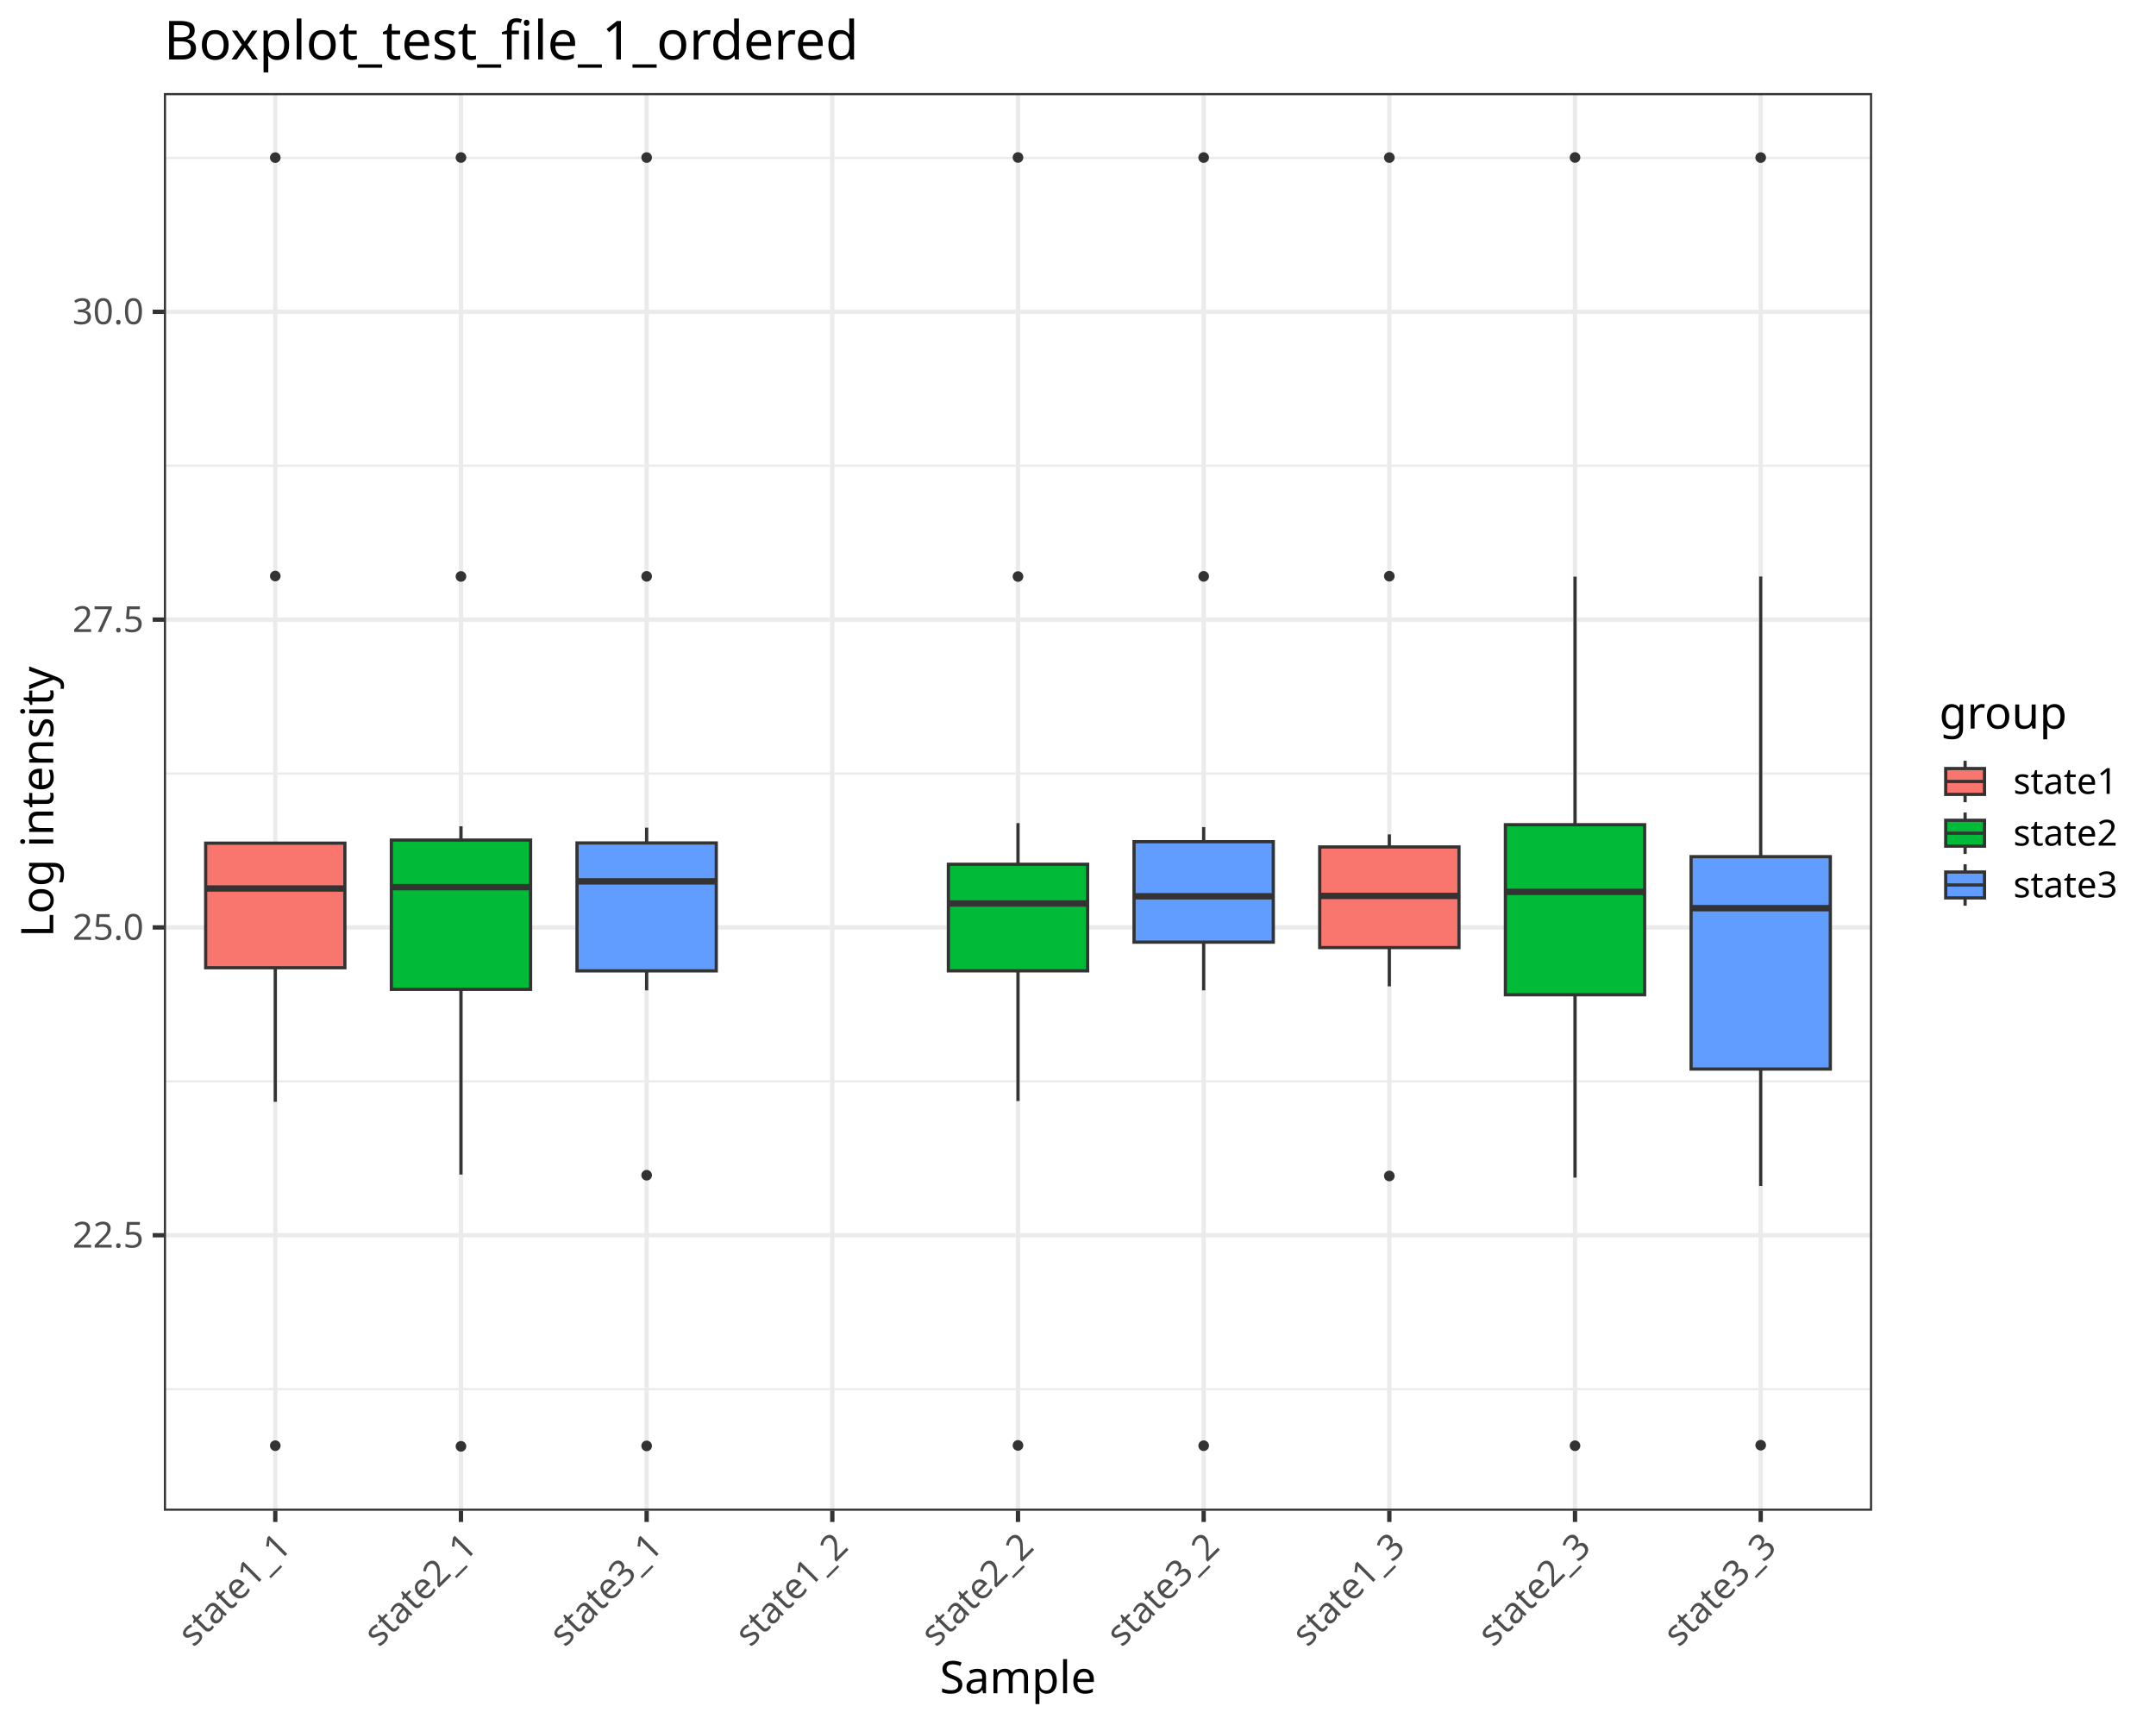
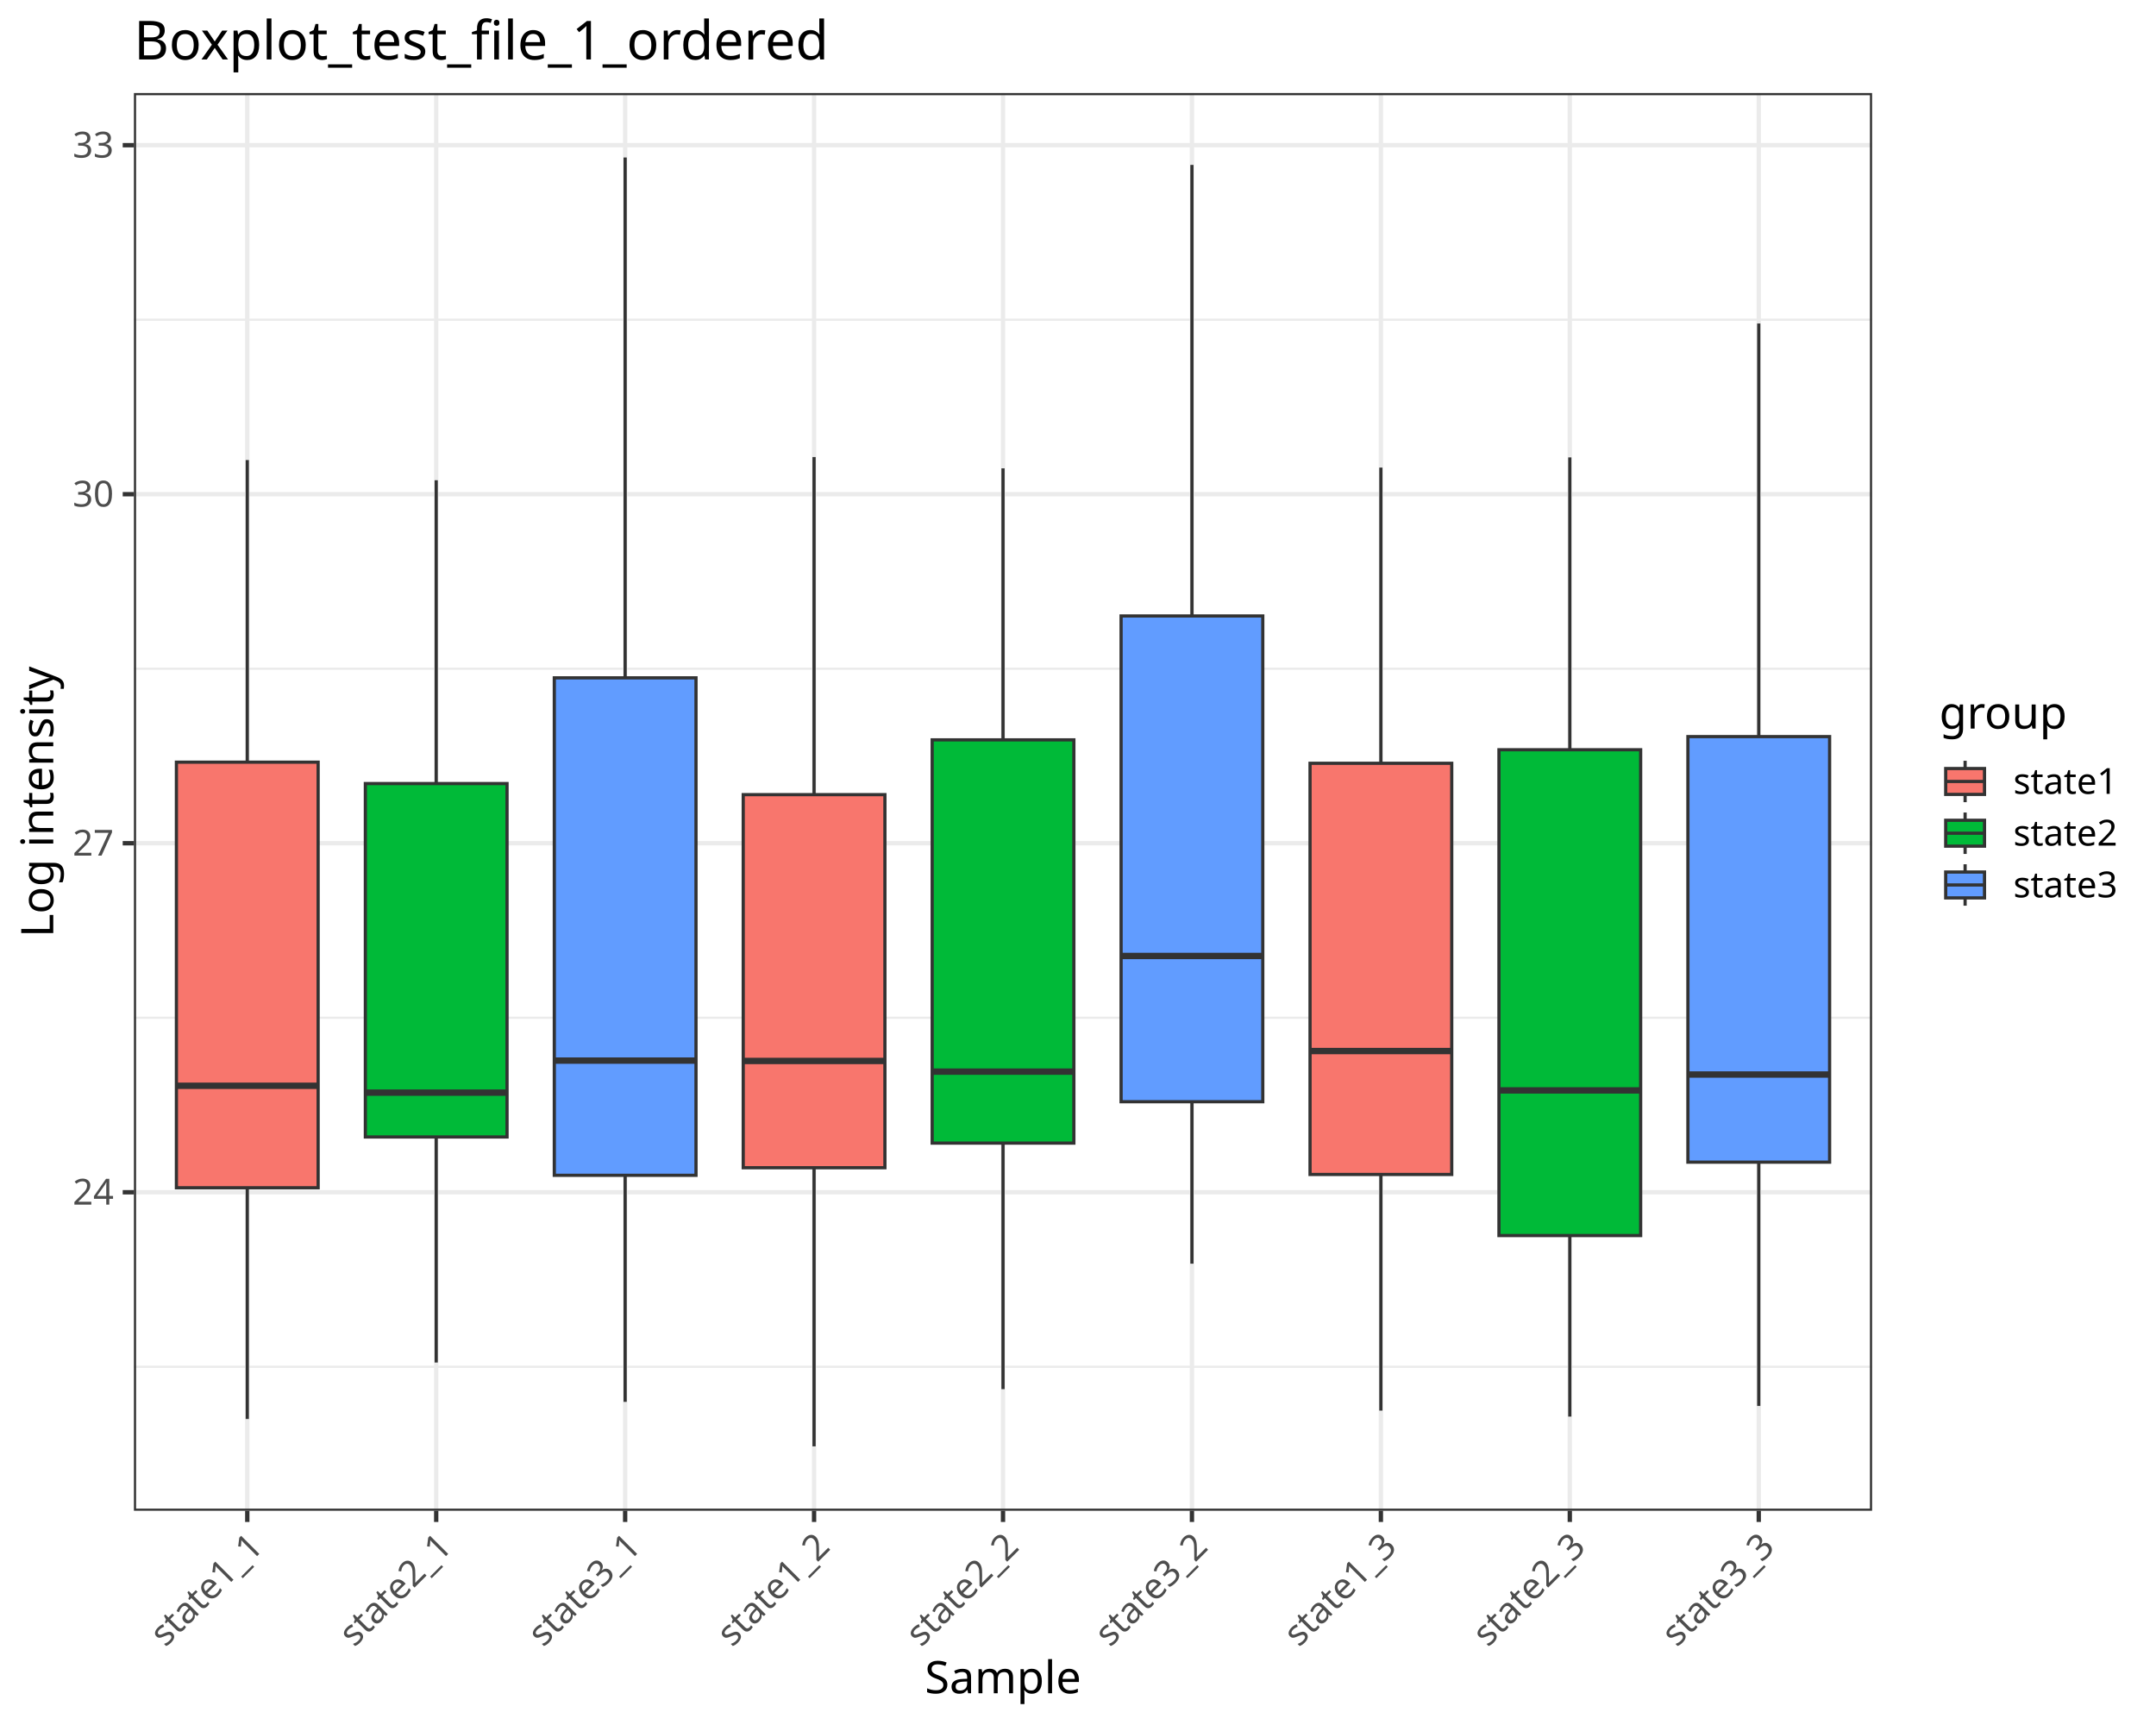
<svg xmlns="http://www.w3.org/2000/svg" class="svglite" data-engine-version="2.0" width="720.00pt" height="576.00pt" viewBox="0 0 720.00 576.00">
  <defs>
    <style type="text/css">
    .svglite line, .svglite polyline, .svglite polygon, .svglite path, .svglite rect, .svglite circle {
      fill: none;
      stroke: #000000;
      stroke-linecap: round;
      stroke-linejoin: round;
      stroke-miterlimit: 10.00;
    }
  </style>
  </defs>
  <rect width="100%" height="100%" style="stroke: none; fill: #FFFFFF;" />
  <defs>
    <clipPath id="cpMC4wMHw3MjAuMDB8MC4wMHw1NzYuMDA=">
      <rect x="0.00" y="0.00" width="720.00" height="576.00" />
    </clipPath>
  </defs>
  <g clip-path="url(#cpMC4wMHw3MjAuMDB8MC4wMHw1NzYuMDA=)">
    <rect x="0.00" y="0.00" width="720.00" height="576.00" style="stroke-width: 1.45; stroke: #FFFFFF; fill: #FFFFFF;" />
  </g>
  <defs>
-     <clipPath id="cpNTQuNzN8NjI1LjE5fDMxLjA3fDUwNC40Nw==">
-       <rect x="54.73" y="31.07" width="570.47" height="473.40" />
+     <clipPath id="cpNDQuNzJ8NjI1LjE5fDMxLjA3fDUwNC40Nw==">
+       <rect x="44.72" y="31.07" width="580.47" height="473.40" />
    </clipPath>
  </defs>
-   <g clip-path="url(#cpNTQuNzN8NjI1LjE5fDMxLjA3fDUwNC40Nw==)">
-     <rect x="54.73" y="31.07" width="570.47" height="473.40" style="stroke-width: 1.45; stroke: none; fill: #FFFFFF;" />
-     <polyline points="54.73,463.86 625.19,463.86 " style="stroke-width: 0.73; stroke: #EBEBEB; stroke-linecap: butt;" />
-     <polyline points="54.73,361.07 625.19,361.07 " style="stroke-width: 0.73; stroke: #EBEBEB; stroke-linecap: butt;" />
-     <polyline points="54.73,258.29 625.19,258.29 " style="stroke-width: 0.73; stroke: #EBEBEB; stroke-linecap: butt;" />
-     <polyline points="54.73,155.51 625.19,155.51 " style="stroke-width: 0.73; stroke: #EBEBEB; stroke-linecap: butt;" />
-     <polyline points="54.73,52.72 625.19,52.72 " style="stroke-width: 0.73; stroke: #EBEBEB; stroke-linecap: butt;" />
-     <polyline points="54.73,412.46 625.19,412.46 " style="stroke-width: 1.45; stroke: #EBEBEB; stroke-linecap: butt;" />
-     <polyline points="54.73,309.68 625.19,309.68 " style="stroke-width: 1.45; stroke: #EBEBEB; stroke-linecap: butt;" />
-     <polyline points="54.73,206.90 625.19,206.90 " style="stroke-width: 1.45; stroke: #EBEBEB; stroke-linecap: butt;" />
-     <polyline points="54.73,104.12 625.19,104.12 " style="stroke-width: 1.45; stroke: #EBEBEB; stroke-linecap: butt;" />
-     <polyline points="91.93,504.47 91.93,31.07 " style="stroke-width: 1.45; stroke: #EBEBEB; stroke-linecap: butt;" />
-     <polyline points="153.94,504.47 153.94,31.07 " style="stroke-width: 1.45; stroke: #EBEBEB; stroke-linecap: butt;" />
-     <polyline points="215.95,504.47 215.95,31.07 " style="stroke-width: 1.45; stroke: #EBEBEB; stroke-linecap: butt;" />
-     <polyline points="277.95,504.47 277.95,31.07 " style="stroke-width: 1.45; stroke: #EBEBEB; stroke-linecap: butt;" />
-     <polyline points="339.96,504.47 339.96,31.07 " style="stroke-width: 1.45; stroke: #EBEBEB; stroke-linecap: butt;" />
-     <polyline points="401.97,504.47 401.97,31.07 " style="stroke-width: 1.45; stroke: #EBEBEB; stroke-linecap: butt;" />
-     <polyline points="463.97,504.47 463.97,31.07 " style="stroke-width: 1.45; stroke: #EBEBEB; stroke-linecap: butt;" />
-     <polyline points="525.98,504.47 525.98,31.07 " style="stroke-width: 1.45; stroke: #EBEBEB; stroke-linecap: butt;" />
-     <polyline points="587.99,504.47 587.99,31.07 " style="stroke-width: 1.45; stroke: #EBEBEB; stroke-linecap: butt;" />
-     <circle cx="91.93" cy="192.34" r="1.42" style="stroke-width: 0.71; stroke: #333333; fill: #333333;" />
-     <circle cx="91.93" cy="52.63" r="1.42" style="stroke-width: 0.71; stroke: #333333; fill: #333333;" />
-     <circle cx="91.93" cy="482.73" r="1.42" style="stroke-width: 0.71; stroke: #333333; fill: #333333;" />
-     <line x1="91.93" y1="281.54" x2="91.93" y2="281.18" style="stroke-width: 1.07; stroke: #333333; stroke-linecap: butt;" />
-     <line x1="91.93" y1="323.14" x2="91.93" y2="367.91" style="stroke-width: 1.07; stroke: #333333; stroke-linecap: butt;" />
-     <polygon points="68.68,281.54 68.68,323.14 115.18,323.14 115.18,281.54 68.68,281.54 " style="stroke-width: 1.07; stroke: #333333; stroke-linecap: butt; stroke-linejoin: miter; fill: #F8766D;" />
-     <line x1="68.68" y1="296.68" x2="115.18" y2="296.68" style="stroke-width: 2.13; stroke: #333333; stroke-linecap: butt; stroke-linejoin: miter;" />
-     <circle cx="153.94" cy="192.48" r="1.42" style="stroke-width: 0.71; stroke: #333333; fill: #333333;" />
-     <circle cx="153.94" cy="52.60" r="1.42" style="stroke-width: 0.71; stroke: #333333; fill: #333333;" />
-     <circle cx="153.94" cy="482.95" r="1.42" style="stroke-width: 0.71; stroke: #333333; fill: #333333;" />
-     <line x1="153.94" y1="280.51" x2="153.94" y2="275.91" style="stroke-width: 1.07; stroke: #333333; stroke-linecap: butt;" />
-     <line x1="153.94" y1="330.36" x2="153.94" y2="392.20" style="stroke-width: 1.07; stroke: #333333; stroke-linecap: butt;" />
-     <polygon points="130.69,280.51 130.69,330.36 177.19,330.36 177.19,280.51 130.69,280.51 " style="stroke-width: 1.07; stroke: #333333; stroke-linecap: butt; stroke-linejoin: miter; fill: #00BA38;" />
-     <line x1="130.69" y1="296.23" x2="177.19" y2="296.23" style="stroke-width: 2.13; stroke: #333333; stroke-linecap: butt; stroke-linejoin: miter;" />
-     <circle cx="215.95" cy="192.45" r="1.42" style="stroke-width: 0.71; stroke: #333333; fill: #333333;" />
-     <circle cx="215.95" cy="52.61" r="1.42" style="stroke-width: 0.71; stroke: #333333; fill: #333333;" />
-     <circle cx="215.95" cy="482.81" r="1.42" style="stroke-width: 0.71; stroke: #333333; fill: #333333;" />
-     <circle cx="215.95" cy="392.42" r="1.42" style="stroke-width: 0.71; stroke: #333333; fill: #333333;" />
-     <line x1="215.95" y1="281.47" x2="215.95" y2="276.36" style="stroke-width: 1.07; stroke: #333333; stroke-linecap: butt;" />
-     <line x1="215.95" y1="324.19" x2="215.95" y2="330.70" style="stroke-width: 1.07; stroke: #333333; stroke-linecap: butt;" />
-     <polygon points="192.69,281.47 192.69,324.19 239.20,324.19 239.20,281.47 192.69,281.47 " style="stroke-width: 1.07; stroke: #333333; stroke-linecap: butt; stroke-linejoin: miter; fill: #619CFF;" />
-     <line x1="192.69" y1="294.30" x2="239.20" y2="294.30" style="stroke-width: 2.13; stroke: #333333; stroke-linecap: butt; stroke-linejoin: miter;" />
-     <circle cx="339.96" cy="192.51" r="1.42" style="stroke-width: 0.71; stroke: #333333; fill: #333333;" />
-     <circle cx="339.96" cy="52.59" r="1.42" style="stroke-width: 0.71; stroke: #333333; fill: #333333;" />
-     <circle cx="339.96" cy="482.64" r="1.42" style="stroke-width: 0.71; stroke: #333333; fill: #333333;" />
-     <line x1="339.96" y1="288.59" x2="339.96" y2="274.84" style="stroke-width: 1.07; stroke: #333333; stroke-linecap: butt;" />
-     <line x1="339.96" y1="324.18" x2="339.96" y2="367.67" style="stroke-width: 1.07; stroke: #333333; stroke-linecap: butt;" />
-     <polygon points="316.71,288.59 316.71,324.18 363.21,324.18 363.21,288.59 316.71,288.59 " style="stroke-width: 1.07; stroke: #333333; stroke-linecap: butt; stroke-linejoin: miter; fill: #00BA38;" />
-     <line x1="316.71" y1="301.69" x2="363.21" y2="301.69" style="stroke-width: 2.13; stroke: #333333; stroke-linecap: butt; stroke-linejoin: miter;" />
-     <circle cx="401.97" cy="192.45" r="1.42" style="stroke-width: 0.71; stroke: #333333; fill: #333333;" />
-     <circle cx="401.97" cy="52.61" r="1.42" style="stroke-width: 0.71; stroke: #333333; fill: #333333;" />
-     <circle cx="401.97" cy="482.74" r="1.42" style="stroke-width: 0.71; stroke: #333333; fill: #333333;" />
-     <line x1="401.97" y1="281.05" x2="401.97" y2="276.17" style="stroke-width: 1.07; stroke: #333333; stroke-linecap: butt;" />
-     <line x1="401.97" y1="314.60" x2="401.97" y2="330.70" style="stroke-width: 1.07; stroke: #333333; stroke-linecap: butt;" />
-     <polygon points="378.71,281.05 378.71,314.60 425.22,314.60 425.22,281.05 378.71,281.05 " style="stroke-width: 1.07; stroke: #333333; stroke-linecap: butt; stroke-linejoin: miter; fill: #619CFF;" />
-     <line x1="378.71" y1="299.28" x2="425.22" y2="299.28" style="stroke-width: 2.13; stroke: #333333; stroke-linecap: butt; stroke-linejoin: miter;" />
-     <circle cx="463.97" cy="192.39" r="1.42" style="stroke-width: 0.71; stroke: #333333; fill: #333333;" />
-     <circle cx="463.97" cy="52.62" r="1.42" style="stroke-width: 0.71; stroke: #333333; fill: #333333;" />
-     <circle cx="463.97" cy="392.67" r="1.42" style="stroke-width: 0.71; stroke: #333333; fill: #333333;" />
-     <line x1="463.97" y1="282.81" x2="463.97" y2="278.61" style="stroke-width: 1.07; stroke: #333333; stroke-linecap: butt;" />
-     <line x1="463.97" y1="316.41" x2="463.97" y2="329.36" style="stroke-width: 1.07; stroke: #333333; stroke-linecap: butt;" />
-     <polygon points="440.72,282.81 440.72,316.41 487.23,316.41 487.23,282.81 440.72,282.81 " style="stroke-width: 1.07; stroke: #333333; stroke-linecap: butt; stroke-linejoin: miter; fill: #F8766D;" />
-     <line x1="440.72" y1="299.16" x2="487.23" y2="299.16" style="stroke-width: 2.13; stroke: #333333; stroke-linecap: butt; stroke-linejoin: miter;" />
-     <circle cx="525.98" cy="52.59" r="1.42" style="stroke-width: 0.71; stroke: #333333; fill: #333333;" />
-     <circle cx="525.98" cy="482.75" r="1.42" style="stroke-width: 0.71; stroke: #333333; fill: #333333;" />
-     <line x1="525.98" y1="275.38" x2="525.98" y2="192.54" style="stroke-width: 1.07; stroke: #333333; stroke-linecap: butt;" />
-     <line x1="525.98" y1="332.17" x2="525.98" y2="393.21" style="stroke-width: 1.07; stroke: #333333; stroke-linecap: butt;" />
-     <polygon points="502.73,275.38 502.73,332.17 549.23,332.17 549.23,275.38 502.73,275.38 " style="stroke-width: 1.07; stroke: #333333; stroke-linecap: butt; stroke-linejoin: miter; fill: #00BA38;" />
-     <line x1="502.73" y1="297.81" x2="549.23" y2="297.81" style="stroke-width: 2.13; stroke: #333333; stroke-linecap: butt; stroke-linejoin: miter;" />
-     <circle cx="587.99" cy="52.62" r="1.42" style="stroke-width: 0.71; stroke: #333333; fill: #333333;" />
-     <circle cx="587.99" cy="482.57" r="1.42" style="stroke-width: 0.71; stroke: #333333; fill: #333333;" />
-     <line x1="587.99" y1="286.05" x2="587.99" y2="192.50" style="stroke-width: 1.07; stroke: #333333; stroke-linecap: butt;" />
-     <line x1="587.99" y1="356.97" x2="587.99" y2="396.00" style="stroke-width: 1.07; stroke: #333333; stroke-linecap: butt;" />
-     <polygon points="564.74,286.05 564.74,356.97 611.24,356.97 611.24,286.05 564.74,286.05 " style="stroke-width: 1.07; stroke: #333333; stroke-linecap: butt; stroke-linejoin: miter; fill: #619CFF;" />
-     <line x1="564.74" y1="303.25" x2="611.24" y2="303.25" style="stroke-width: 2.13; stroke: #333333; stroke-linecap: butt; stroke-linejoin: miter;" />
-     <rect x="54.73" y="31.07" width="570.47" height="473.40" style="stroke-width: 1.45; stroke: #333333;" />
+   <g clip-path="url(#cpNDQuNzJ8NjI1LjE5fDMxLjA3fDUwNC40Nw==)">
+     <rect x="44.72" y="31.07" width="580.47" height="473.40" style="stroke-width: 1.45; stroke: none; fill: #FFFFFF;" />
+     <polyline points="44.72,456.39 625.19,456.39 " style="stroke-width: 0.73; stroke: #EBEBEB; stroke-linecap: butt;" />
+     <polyline points="44.72,339.84 625.19,339.84 " style="stroke-width: 0.73; stroke: #EBEBEB; stroke-linecap: butt;" />
+     <polyline points="44.72,223.30 625.19,223.30 " style="stroke-width: 0.73; stroke: #EBEBEB; stroke-linecap: butt;" />
+     <polyline points="44.72,106.75 625.19,106.75 " style="stroke-width: 0.73; stroke: #EBEBEB; stroke-linecap: butt;" />
+     <polyline points="44.72,398.11 625.19,398.11 " style="stroke-width: 1.45; stroke: #EBEBEB; stroke-linecap: butt;" />
+     <polyline points="44.72,281.57 625.19,281.57 " style="stroke-width: 1.45; stroke: #EBEBEB; stroke-linecap: butt;" />
+     <polyline points="44.72,165.02 625.19,165.02 " style="stroke-width: 1.45; stroke: #EBEBEB; stroke-linecap: butt;" />
+     <polyline points="44.72,48.48 625.19,48.48 " style="stroke-width: 1.45; stroke: #EBEBEB; stroke-linecap: butt;" />
+     <polyline points="82.58,504.47 82.58,31.07 " style="stroke-width: 1.45; stroke: #EBEBEB; stroke-linecap: butt;" />
+     <polyline points="145.67,504.47 145.67,31.07 " style="stroke-width: 1.45; stroke: #EBEBEB; stroke-linecap: butt;" />
+     <polyline points="208.77,504.47 208.77,31.07 " style="stroke-width: 1.45; stroke: #EBEBEB; stroke-linecap: butt;" />
+     <polyline points="271.86,504.47 271.86,31.07 " style="stroke-width: 1.45; stroke: #EBEBEB; stroke-linecap: butt;" />
+     <polyline points="334.96,504.47 334.96,31.07 " style="stroke-width: 1.45; stroke: #EBEBEB; stroke-linecap: butt;" />
+     <polyline points="398.05,504.47 398.05,31.07 " style="stroke-width: 1.45; stroke: #EBEBEB; stroke-linecap: butt;" />
+     <polyline points="461.15,504.47 461.15,31.07 " style="stroke-width: 1.45; stroke: #EBEBEB; stroke-linecap: butt;" />
+     <polyline points="524.24,504.47 524.24,31.07 " style="stroke-width: 1.45; stroke: #EBEBEB; stroke-linecap: butt;" />
+     <polyline points="587.34,504.47 587.34,31.07 " style="stroke-width: 1.45; stroke: #EBEBEB; stroke-linecap: butt;" />
+     <line x1="82.58" y1="254.50" x2="82.58" y2="153.62" style="stroke-width: 1.07; stroke: #333333; stroke-linecap: butt;" />
+     <line x1="82.58" y1="396.61" x2="82.58" y2="473.82" style="stroke-width: 1.07; stroke: #333333; stroke-linecap: butt;" />
+     <polygon points="58.91,254.50 58.91,396.61 106.24,396.61 106.24,254.50 58.91,254.50 " style="stroke-width: 1.07; stroke: #333333; stroke-linecap: butt; stroke-linejoin: miter; fill: #F8766D;" />
+     <line x1="58.91" y1="362.56" x2="106.24" y2="362.56" style="stroke-width: 2.13; stroke: #333333; stroke-linecap: butt; stroke-linejoin: miter;" />
+     <line x1="145.67" y1="261.64" x2="145.67" y2="160.35" style="stroke-width: 1.07; stroke: #333333; stroke-linecap: butt;" />
+     <line x1="145.67" y1="379.65" x2="145.67" y2="454.97" style="stroke-width: 1.07; stroke: #333333; stroke-linecap: butt;" />
+     <polygon points="122.01,261.64 122.01,379.65 169.33,379.65 169.33,261.64 122.01,261.64 " style="stroke-width: 1.07; stroke: #333333; stroke-linecap: butt; stroke-linejoin: miter; fill: #00BA38;" />
+     <line x1="122.01" y1="364.85" x2="169.33" y2="364.85" style="stroke-width: 2.13; stroke: #333333; stroke-linecap: butt; stroke-linejoin: miter;" />
+     <line x1="208.77" y1="226.34" x2="208.77" y2="52.59" style="stroke-width: 1.07; stroke: #333333; stroke-linecap: butt;" />
+     <line x1="208.77" y1="392.45" x2="208.77" y2="468.09" style="stroke-width: 1.07; stroke: #333333; stroke-linecap: butt;" />
+     <polygon points="185.11,226.34 185.11,392.45 232.43,392.45 232.43,226.34 185.11,226.34 " style="stroke-width: 1.07; stroke: #333333; stroke-linecap: butt; stroke-linejoin: miter; fill: #619CFF;" />
+     <line x1="185.11" y1="354.15" x2="232.43" y2="354.15" style="stroke-width: 2.13; stroke: #333333; stroke-linecap: butt; stroke-linejoin: miter;" />
+     <line x1="271.86" y1="265.34" x2="271.86" y2="152.62" style="stroke-width: 1.07; stroke: #333333; stroke-linecap: butt;" />
+     <line x1="271.86" y1="389.92" x2="271.86" y2="482.95" style="stroke-width: 1.07; stroke: #333333; stroke-linecap: butt;" />
+     <polygon points="248.20,265.34 248.20,389.92 295.52,389.92 295.52,265.34 248.20,265.34 " style="stroke-width: 1.07; stroke: #333333; stroke-linecap: butt; stroke-linejoin: miter; fill: #F8766D;" />
+     <line x1="248.20" y1="354.27" x2="295.52" y2="354.27" style="stroke-width: 2.13; stroke: #333333; stroke-linecap: butt; stroke-linejoin: miter;" />
+     <line x1="334.96" y1="247.05" x2="334.96" y2="156.38" style="stroke-width: 1.07; stroke: #333333; stroke-linecap: butt;" />
+     <line x1="334.96" y1="381.70" x2="334.96" y2="463.86" style="stroke-width: 1.07; stroke: #333333; stroke-linecap: butt;" />
+     <polygon points="311.30,247.05 311.30,381.70 358.62,381.70 358.62,247.05 311.30,247.05 " style="stroke-width: 1.07; stroke: #333333; stroke-linecap: butt; stroke-linejoin: miter; fill: #00BA38;" />
+     <line x1="311.30" y1="357.83" x2="358.62" y2="357.83" style="stroke-width: 2.13; stroke: #333333; stroke-linecap: butt; stroke-linejoin: miter;" />
+     <line x1="398.05" y1="205.68" x2="398.05" y2="55.07" style="stroke-width: 1.07; stroke: #333333; stroke-linecap: butt;" />
+     <line x1="398.05" y1="367.88" x2="398.05" y2="421.96" style="stroke-width: 1.07; stroke: #333333; stroke-linecap: butt;" />
+     <polygon points="374.39,205.68 374.39,367.88 421.71,367.88 421.71,205.68 374.39,205.68 " style="stroke-width: 1.07; stroke: #333333; stroke-linecap: butt; stroke-linejoin: miter; fill: #619CFF;" />
+     <line x1="374.39" y1="319.21" x2="421.71" y2="319.21" style="stroke-width: 2.13; stroke: #333333; stroke-linecap: butt; stroke-linejoin: miter;" />
+     <line x1="461.15" y1="254.87" x2="461.15" y2="156.13" style="stroke-width: 1.07; stroke: #333333; stroke-linecap: butt;" />
+     <line x1="461.15" y1="392.17" x2="461.15" y2="471.01" style="stroke-width: 1.07; stroke: #333333; stroke-linecap: butt;" />
+     <polygon points="437.49,254.87 437.49,392.17 484.81,392.17 484.81,254.87 437.49,254.87 " style="stroke-width: 1.07; stroke: #333333; stroke-linecap: butt; stroke-linejoin: miter; fill: #F8766D;" />
+     <line x1="437.49" y1="350.96" x2="484.81" y2="350.96" style="stroke-width: 2.13; stroke: #333333; stroke-linecap: butt; stroke-linejoin: miter;" />
+     <line x1="524.24" y1="250.35" x2="524.24" y2="152.74" style="stroke-width: 1.07; stroke: #333333; stroke-linecap: butt;" />
+     <line x1="524.24" y1="412.57" x2="524.24" y2="473.01" style="stroke-width: 1.07; stroke: #333333; stroke-linecap: butt;" />
+     <polygon points="500.58,250.35 500.58,412.57 547.90,412.57 547.90,250.35 500.58,250.35 " style="stroke-width: 1.07; stroke: #333333; stroke-linecap: butt; stroke-linejoin: miter; fill: #00BA38;" />
+     <line x1="500.58" y1="364.10" x2="547.90" y2="364.10" style="stroke-width: 2.13; stroke: #333333; stroke-linecap: butt; stroke-linejoin: miter;" />
+     <line x1="587.34" y1="245.96" x2="587.34" y2="108.02" style="stroke-width: 1.07; stroke: #333333; stroke-linecap: butt;" />
+     <line x1="587.34" y1="388.06" x2="587.34" y2="469.46" style="stroke-width: 1.07; stroke: #333333; stroke-linecap: butt;" />
+     <polygon points="563.68,245.96 563.68,388.06 611.00,388.06 611.00,245.96 563.68,245.96 " style="stroke-width: 1.07; stroke: #333333; stroke-linecap: butt; stroke-linejoin: miter; fill: #619CFF;" />
+     <line x1="563.68" y1="358.80" x2="611.00" y2="358.80" style="stroke-width: 2.13; stroke: #333333; stroke-linecap: butt; stroke-linejoin: miter;" />
+     <rect x="44.72" y="31.07" width="580.47" height="473.40" style="stroke-width: 1.45; stroke: #333333;" />
  </g>
  <g clip-path="url(#cpMC4wMHw3MjAuMDB8MC4wMHw1NzYuMDA=)">
-     <text x="48.00" y="416.59" text-anchor="end" style="font-size: 12.00px; fill: #4D4D4D; font-family: sans;" textLength="23.36px" lengthAdjust="spacingAndGlyphs">22.5</text>
-     <text x="48.00" y="313.81" text-anchor="end" style="font-size: 12.00px; fill: #4D4D4D; font-family: sans;" textLength="23.36px" lengthAdjust="spacingAndGlyphs">25.0</text>
-     <text x="48.00" y="211.03" text-anchor="end" style="font-size: 12.00px; fill: #4D4D4D; font-family: sans;" textLength="23.36px" lengthAdjust="spacingAndGlyphs">27.5</text>
-     <text x="48.00" y="108.24" text-anchor="end" style="font-size: 12.00px; fill: #4D4D4D; font-family: sans;" textLength="23.36px" lengthAdjust="spacingAndGlyphs">30.0</text>
-     <polyline points="50.99,412.46 54.73,412.46 " style="stroke-width: 1.45; stroke: #333333; stroke-linecap: butt;" />
-     <polyline points="50.99,309.68 54.73,309.68 " style="stroke-width: 1.45; stroke: #333333; stroke-linecap: butt;" />
-     <polyline points="50.99,206.90 54.73,206.90 " style="stroke-width: 1.45; stroke: #333333; stroke-linecap: butt;" />
-     <polyline points="50.99,104.12 54.73,104.12 " style="stroke-width: 1.45; stroke: #333333; stroke-linecap: butt;" />
-     <polyline points="91.93,508.21 91.93,504.47 " style="stroke-width: 1.45; stroke: #333333; stroke-linecap: butt;" />
-     <polyline points="153.94,508.21 153.94,504.47 " style="stroke-width: 1.45; stroke: #333333; stroke-linecap: butt;" />
-     <polyline points="215.95,508.21 215.95,504.47 " style="stroke-width: 1.45; stroke: #333333; stroke-linecap: butt;" />
-     <polyline points="277.95,508.21 277.95,504.47 " style="stroke-width: 1.45; stroke: #333333; stroke-linecap: butt;" />
-     <polyline points="339.96,508.21 339.96,504.47 " style="stroke-width: 1.45; stroke: #333333; stroke-linecap: butt;" />
-     <polyline points="401.97,508.21 401.97,504.47 " style="stroke-width: 1.45; stroke: #333333; stroke-linecap: butt;" />
-     <polyline points="463.97,508.21 463.97,504.47 " style="stroke-width: 1.45; stroke: #333333; stroke-linecap: butt;" />
-     <polyline points="525.98,508.21 525.98,504.47 " style="stroke-width: 1.45; stroke: #333333; stroke-linecap: butt;" />
-     <polyline points="587.99,508.21 587.99,504.47 " style="stroke-width: 1.45; stroke: #333333; stroke-linecap: butt;" />
-     <text transform="translate(97.77,517.04) rotate(-45)" text-anchor="end" style="font-size: 12.00px; fill: #4D4D4D; font-family: sans;" textLength="46.04px" lengthAdjust="spacingAndGlyphs">state1_1</text>
-     <text transform="translate(159.78,517.04) rotate(-45)" text-anchor="end" style="font-size: 12.00px; fill: #4D4D4D; font-family: sans;" textLength="46.04px" lengthAdjust="spacingAndGlyphs">state2_1</text>
-     <text transform="translate(221.78,517.04) rotate(-45)" text-anchor="end" style="font-size: 12.00px; fill: #4D4D4D; font-family: sans;" textLength="46.04px" lengthAdjust="spacingAndGlyphs">state3_1</text>
-     <text transform="translate(283.79,517.04) rotate(-45)" text-anchor="end" style="font-size: 12.00px; fill: #4D4D4D; font-family: sans;" textLength="46.04px" lengthAdjust="spacingAndGlyphs">state1_2</text>
-     <text transform="translate(345.80,517.04) rotate(-45)" text-anchor="end" style="font-size: 12.00px; fill: #4D4D4D; font-family: sans;" textLength="46.04px" lengthAdjust="spacingAndGlyphs">state2_2</text>
-     <text transform="translate(407.81,517.04) rotate(-45)" text-anchor="end" style="font-size: 12.00px; fill: #4D4D4D; font-family: sans;" textLength="46.04px" lengthAdjust="spacingAndGlyphs">state3_2</text>
-     <text transform="translate(469.81,517.04) rotate(-45)" text-anchor="end" style="font-size: 12.00px; fill: #4D4D4D; font-family: sans;" textLength="46.04px" lengthAdjust="spacingAndGlyphs">state1_3</text>
-     <text transform="translate(531.82,517.04) rotate(-45)" text-anchor="end" style="font-size: 12.00px; fill: #4D4D4D; font-family: sans;" textLength="46.04px" lengthAdjust="spacingAndGlyphs">state2_3</text>
-     <text transform="translate(593.83,517.04) rotate(-45)" text-anchor="end" style="font-size: 12.00px; fill: #4D4D4D; font-family: sans;" textLength="46.04px" lengthAdjust="spacingAndGlyphs">state3_3</text>
-     <text x="339.96" y="565.41" text-anchor="middle" style="font-size: 15.00px; font-family: sans;" textLength="50.87px" lengthAdjust="spacingAndGlyphs">Sample</text>
+     <text x="37.99" y="402.24" text-anchor="end" style="font-size: 12.00px; fill: #4D4D4D; font-family: sans;" textLength="13.35px" lengthAdjust="spacingAndGlyphs">24</text>
+     <text x="37.99" y="285.70" text-anchor="end" style="font-size: 12.00px; fill: #4D4D4D; font-family: sans;" textLength="13.35px" lengthAdjust="spacingAndGlyphs">27</text>
+     <text x="37.99" y="169.15" text-anchor="end" style="font-size: 12.00px; fill: #4D4D4D; font-family: sans;" textLength="13.35px" lengthAdjust="spacingAndGlyphs">30</text>
+     <text x="37.99" y="52.61" text-anchor="end" style="font-size: 12.00px; fill: #4D4D4D; font-family: sans;" textLength="13.35px" lengthAdjust="spacingAndGlyphs">33</text>
+     <polyline points="40.98,398.11 44.72,398.11 " style="stroke-width: 1.45; stroke: #333333; stroke-linecap: butt;" />
+     <polyline points="40.98,281.57 44.72,281.57 " style="stroke-width: 1.45; stroke: #333333; stroke-linecap: butt;" />
+     <polyline points="40.98,165.02 44.72,165.02 " style="stroke-width: 1.45; stroke: #333333; stroke-linecap: butt;" />
+     <polyline points="40.98,48.48 44.72,48.48 " style="stroke-width: 1.45; stroke: #333333; stroke-linecap: butt;" />
+     <polyline points="82.58,508.21 82.58,504.47 " style="stroke-width: 1.45; stroke: #333333; stroke-linecap: butt;" />
+     <polyline points="145.67,508.21 145.67,504.47 " style="stroke-width: 1.45; stroke: #333333; stroke-linecap: butt;" />
+     <polyline points="208.77,508.21 208.77,504.47 " style="stroke-width: 1.45; stroke: #333333; stroke-linecap: butt;" />
+     <polyline points="271.86,508.21 271.86,504.47 " style="stroke-width: 1.45; stroke: #333333; stroke-linecap: butt;" />
+     <polyline points="334.96,508.21 334.96,504.47 " style="stroke-width: 1.45; stroke: #333333; stroke-linecap: butt;" />
+     <polyline points="398.05,508.21 398.05,504.47 " style="stroke-width: 1.45; stroke: #333333; stroke-linecap: butt;" />
+     <polyline points="461.15,508.21 461.15,504.47 " style="stroke-width: 1.45; stroke: #333333; stroke-linecap: butt;" />
+     <polyline points="524.24,508.21 524.24,504.47 " style="stroke-width: 1.45; stroke: #333333; stroke-linecap: butt;" />
+     <polyline points="587.34,508.21 587.34,504.47 " style="stroke-width: 1.45; stroke: #333333; stroke-linecap: butt;" />
+     <text transform="translate(88.42,517.04) rotate(-45)" text-anchor="end" style="font-size: 12.00px; fill: #4D4D4D; font-family: sans;" textLength="46.04px" lengthAdjust="spacingAndGlyphs">state1_1</text>
+     <text transform="translate(151.51,517.04) rotate(-45)" text-anchor="end" style="font-size: 12.00px; fill: #4D4D4D; font-family: sans;" textLength="46.04px" lengthAdjust="spacingAndGlyphs">state2_1</text>
+     <text transform="translate(214.61,517.04) rotate(-45)" text-anchor="end" style="font-size: 12.00px; fill: #4D4D4D; font-family: sans;" textLength="46.04px" lengthAdjust="spacingAndGlyphs">state3_1</text>
+     <text transform="translate(277.70,517.04) rotate(-45)" text-anchor="end" style="font-size: 12.00px; fill: #4D4D4D; font-family: sans;" textLength="46.04px" lengthAdjust="spacingAndGlyphs">state1_2</text>
+     <text transform="translate(340.80,517.04) rotate(-45)" text-anchor="end" style="font-size: 12.00px; fill: #4D4D4D; font-family: sans;" textLength="46.04px" lengthAdjust="spacingAndGlyphs">state2_2</text>
+     <text transform="translate(403.89,517.04) rotate(-45)" text-anchor="end" style="font-size: 12.00px; fill: #4D4D4D; font-family: sans;" textLength="46.04px" lengthAdjust="spacingAndGlyphs">state3_2</text>
+     <text transform="translate(466.99,517.04) rotate(-45)" text-anchor="end" style="font-size: 12.00px; fill: #4D4D4D; font-family: sans;" textLength="46.04px" lengthAdjust="spacingAndGlyphs">state1_3</text>
+     <text transform="translate(530.08,517.04) rotate(-45)" text-anchor="end" style="font-size: 12.00px; fill: #4D4D4D; font-family: sans;" textLength="46.04px" lengthAdjust="spacingAndGlyphs">state2_3</text>
+     <text transform="translate(593.18,517.04) rotate(-45)" text-anchor="end" style="font-size: 12.00px; fill: #4D4D4D; font-family: sans;" textLength="46.04px" lengthAdjust="spacingAndGlyphs">state3_3</text>
+     <text x="334.96" y="565.41" text-anchor="middle" style="font-size: 15.00px; font-family: sans;" textLength="50.87px" lengthAdjust="spacingAndGlyphs">Sample</text>
    <text transform="translate(17.79,267.77) rotate(-90)" text-anchor="middle" style="font-size: 15.00px; font-family: sans;" textLength="84.23px" lengthAdjust="spacingAndGlyphs">Log intensity</text>
    <rect x="640.14" y="223.92" width="72.39" height="87.69" style="stroke-width: 1.45; stroke: none; fill: #FFFFFF;" />
    <text x="647.61" y="243.28" style="font-size: 15.00px; font-family: sans;" textLength="38.37px" lengthAdjust="spacingAndGlyphs">group</text>
    <rect x="647.61" y="252.30" width="17.28" height="17.28" style="stroke-width: 1.45; stroke: none; fill: #FFFFFF;" />
    <polyline points="656.25,267.86 656.25,265.26 " style="stroke-width: 1.07; stroke: #333333; stroke-linecap: butt; stroke-linejoin: miter;" />
    <polyline points="656.25,256.62 656.25,254.03 " style="stroke-width: 1.07; stroke: #333333; stroke-linecap: butt; stroke-linejoin: miter;" />
    <rect x="649.77" y="256.62" width="12.96" height="8.64" style="stroke-width: 1.07; stroke: #333333; stroke-linecap: butt; stroke-linejoin: miter; fill: #F8766D;" />
    <polyline points="649.77,260.94 662.73,260.94 " style="stroke-width: 1.07; stroke: #333333; stroke-linecap: butt; stroke-linejoin: miter;" />
    <polyline points="656.25,267.86 656.25,267.86 " style="stroke-width: 1.07; stroke: #333333; stroke-linecap: butt; stroke-linejoin: miter;" />
    <polyline points="656.25,254.03 656.25,254.03 " style="stroke-width: 1.07; stroke: #333333; stroke-linecap: butt; stroke-linejoin: miter;" />
    <rect x="647.61" y="269.58" width="17.28" height="17.28" style="stroke-width: 1.45; stroke: none; fill: #FFFFFF;" />
    <polyline points="656.25,285.14 656.25,282.54 " style="stroke-width: 1.07; stroke: #333333; stroke-linecap: butt; stroke-linejoin: miter;" />
    <polyline points="656.25,273.90 656.25,271.31 " style="stroke-width: 1.07; stroke: #333333; stroke-linecap: butt; stroke-linejoin: miter;" />
    <rect x="649.77" y="273.90" width="12.96" height="8.64" style="stroke-width: 1.07; stroke: #333333; stroke-linecap: butt; stroke-linejoin: miter; fill: #00BA38;" />
    <polyline points="649.77,278.22 662.73,278.22 " style="stroke-width: 1.07; stroke: #333333; stroke-linecap: butt; stroke-linejoin: miter;" />
    <polyline points="656.25,285.14 656.25,285.14 " style="stroke-width: 1.07; stroke: #333333; stroke-linecap: butt; stroke-linejoin: miter;" />
    <polyline points="656.25,271.31 656.25,271.31 " style="stroke-width: 1.07; stroke: #333333; stroke-linecap: butt; stroke-linejoin: miter;" />
    <rect x="647.61" y="286.86" width="17.28" height="17.28" style="stroke-width: 1.45; stroke: none; fill: #FFFFFF;" />
    <polyline points="656.25,302.42 656.25,299.82 " style="stroke-width: 1.07; stroke: #333333; stroke-linecap: butt; stroke-linejoin: miter;" />
    <polyline points="656.25,291.18 656.25,288.59 " style="stroke-width: 1.07; stroke: #333333; stroke-linecap: butt; stroke-linejoin: miter;" />
    <rect x="649.77" y="291.18" width="12.96" height="8.64" style="stroke-width: 1.07; stroke: #333333; stroke-linecap: butt; stroke-linejoin: miter; fill: #619CFF;" />
    <polyline points="649.77,295.50 662.73,295.50 " style="stroke-width: 1.07; stroke: #333333; stroke-linecap: butt; stroke-linejoin: miter;" />
    <polyline points="656.25,302.42 656.25,302.42 " style="stroke-width: 1.07; stroke: #333333; stroke-linecap: butt; stroke-linejoin: miter;" />
    <polyline points="656.25,288.59 656.25,288.59 " style="stroke-width: 1.07; stroke: #333333; stroke-linecap: butt; stroke-linejoin: miter;" />
    <text x="672.36" y="265.07" style="font-size: 12.00px; font-family: sans;" textLength="32.70px" lengthAdjust="spacingAndGlyphs">state1</text>
    <text x="672.36" y="282.35" style="font-size: 12.00px; font-family: sans;" textLength="32.70px" lengthAdjust="spacingAndGlyphs">state2</text>
    <text x="672.36" y="299.63" style="font-size: 12.00px; font-family: sans;" textLength="32.70px" lengthAdjust="spacingAndGlyphs">state3</text>
-     <text x="54.73" y="19.86" style="font-size: 18.00px; font-family: sans;" textLength="224.18px" lengthAdjust="spacingAndGlyphs">Boxplot_test_file_1_ordered</text>
+     <text x="44.72" y="19.86" style="font-size: 18.00px; font-family: sans;" textLength="224.18px" lengthAdjust="spacingAndGlyphs">Boxplot_test_file_1_ordered</text>
  </g>
</svg>
